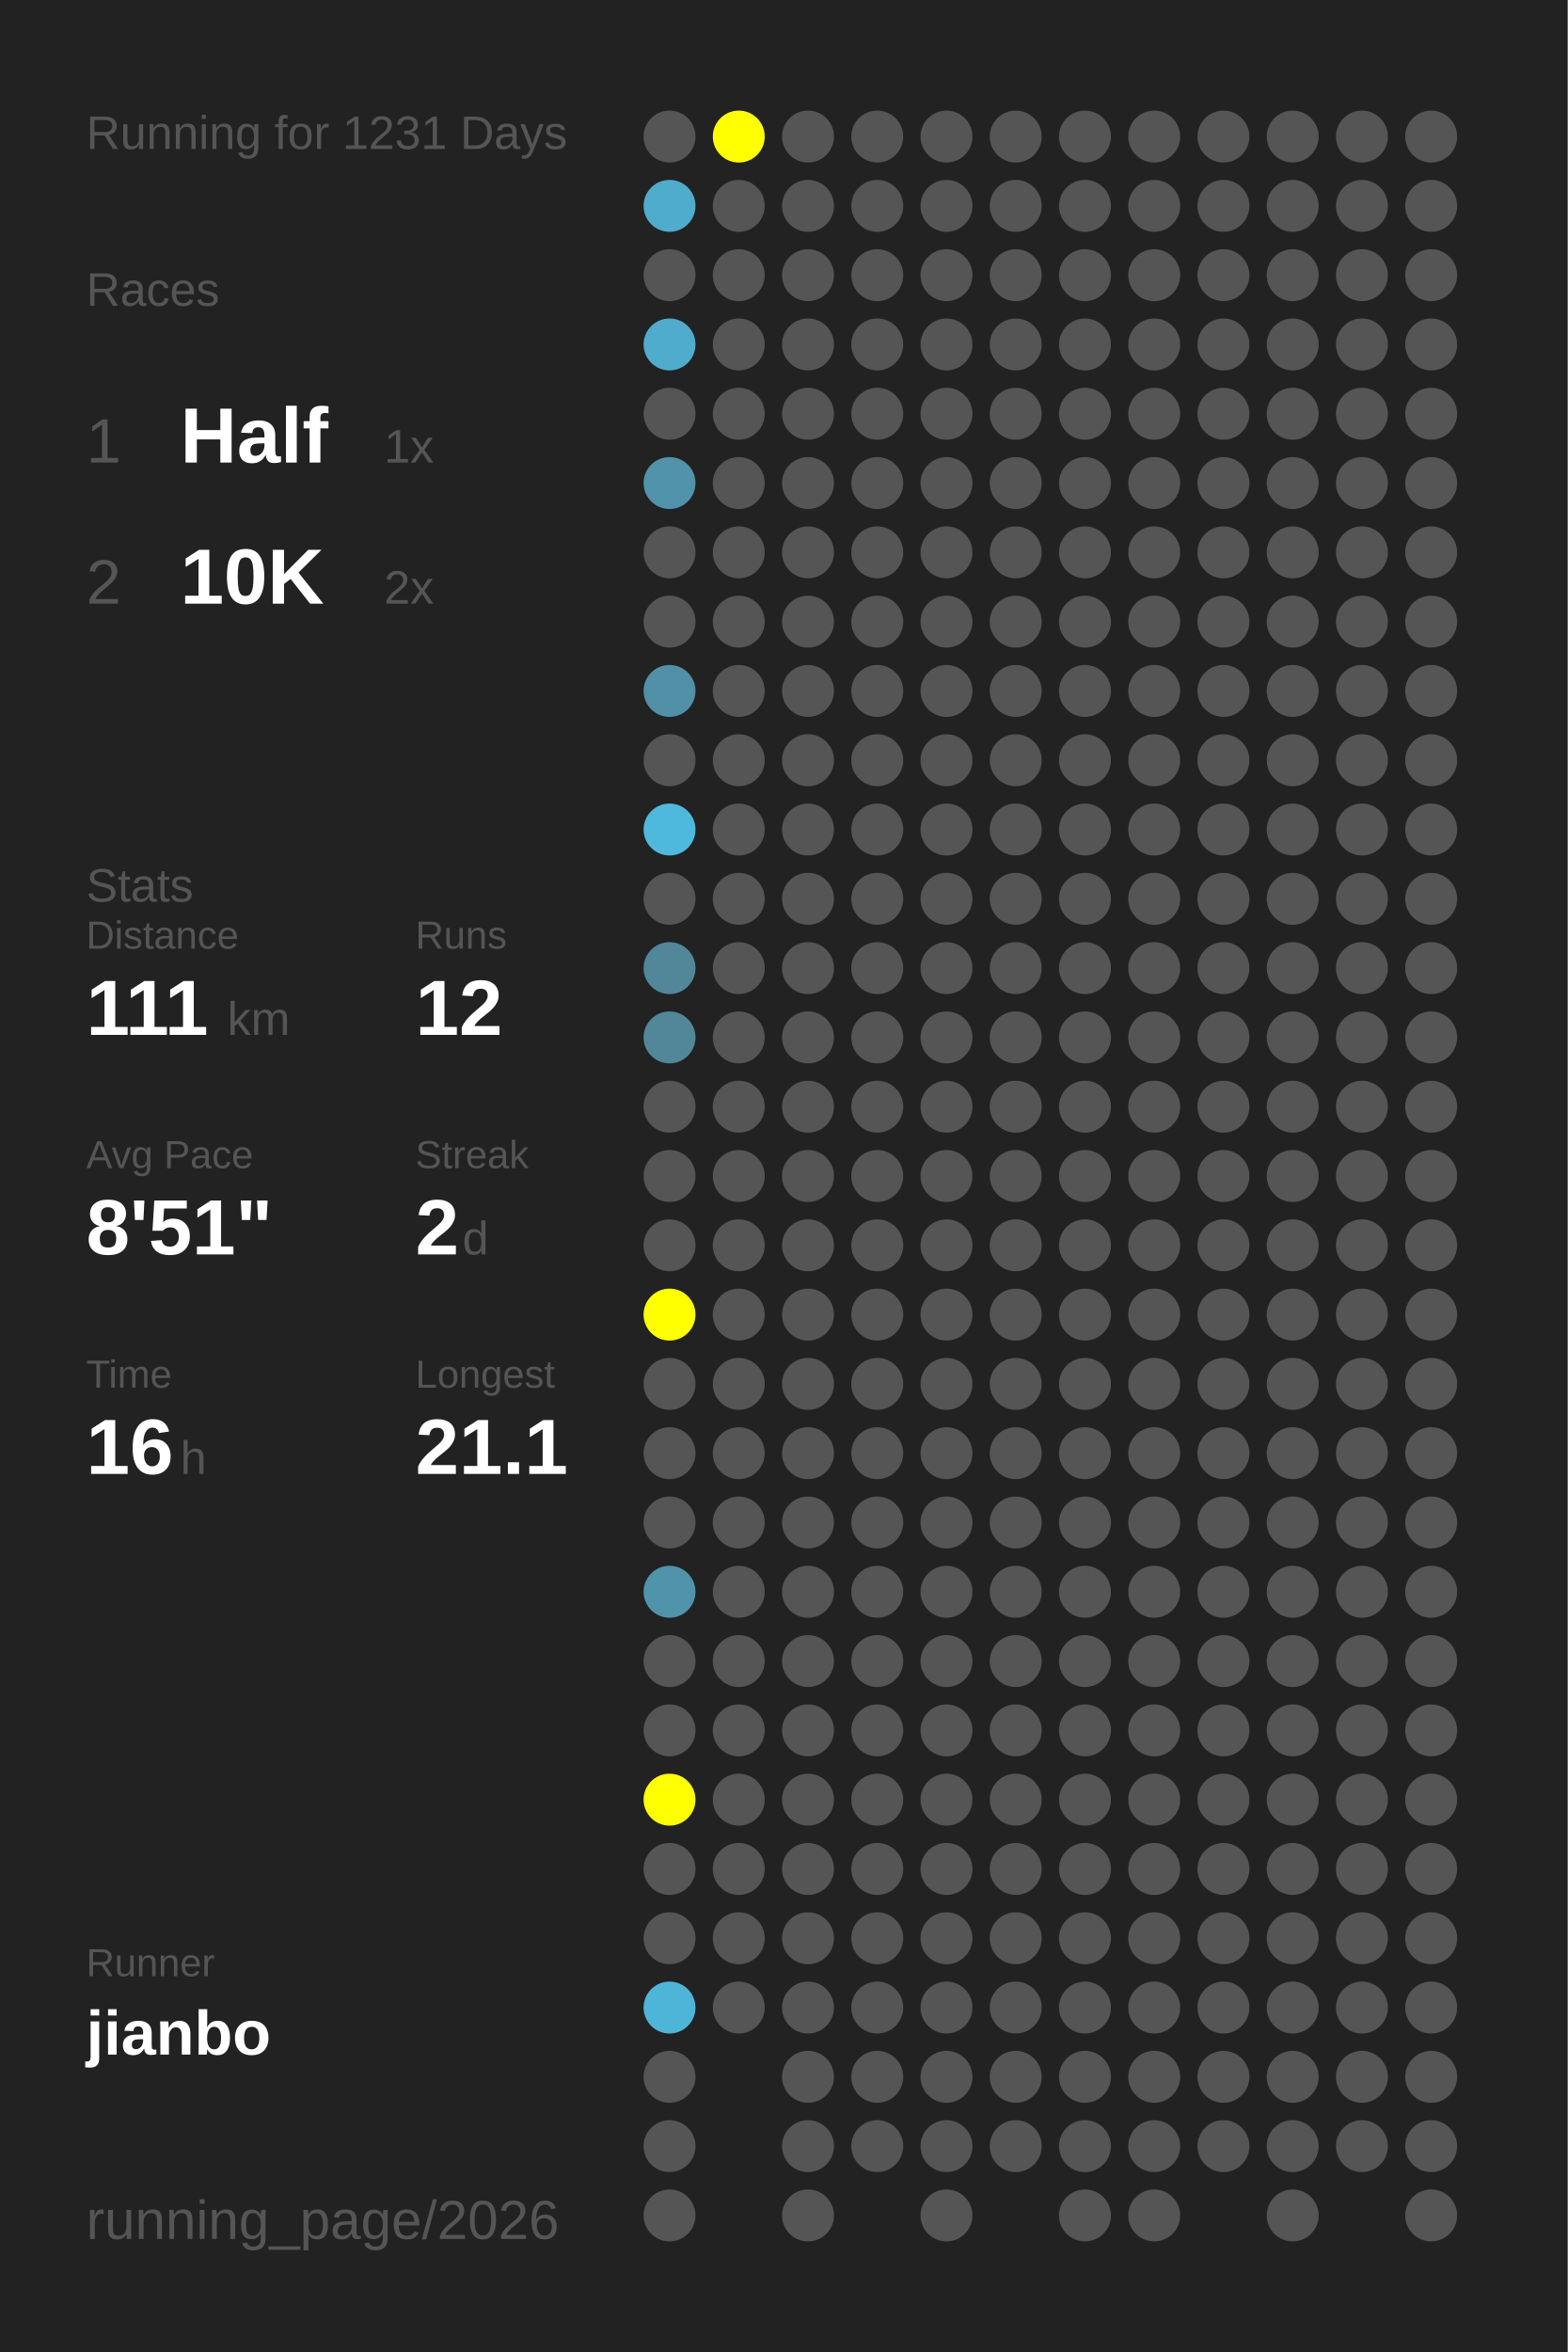
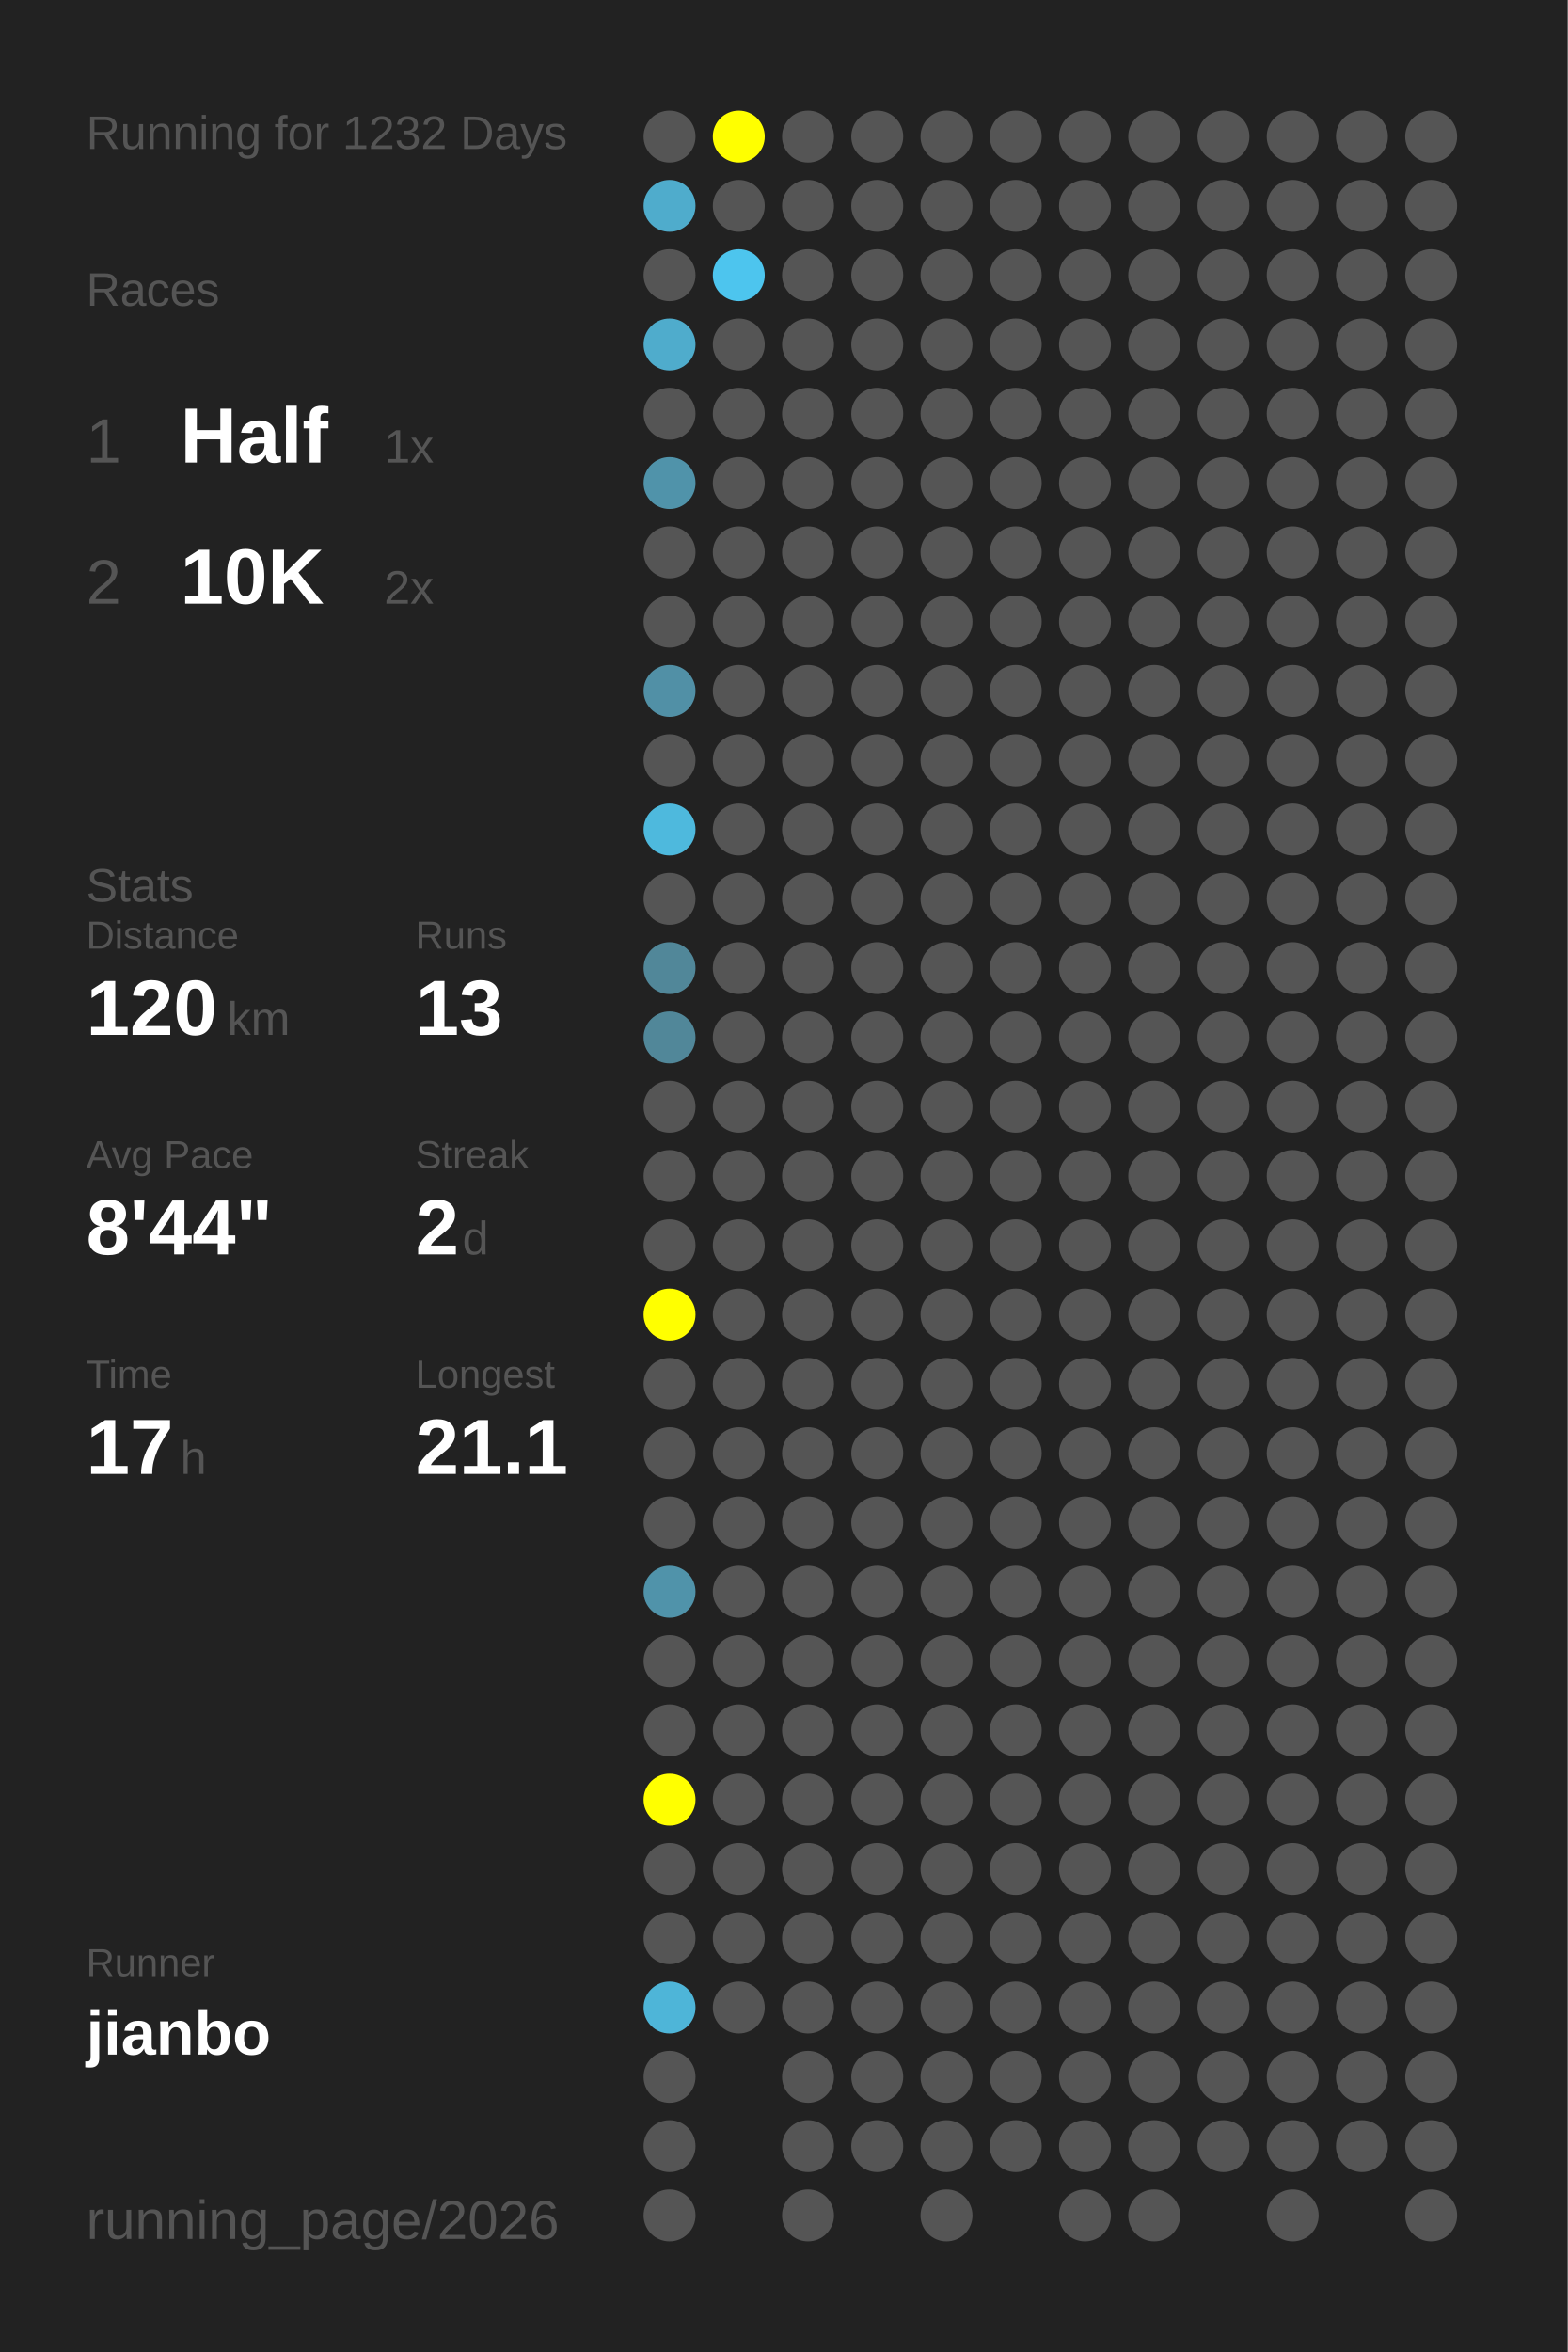
<svg xmlns="http://www.w3.org/2000/svg" baseProfile="full" height="300mm" version="1.1" viewBox="0,0,200,300" width="200mm">
  <defs />
  <rect fill="#222222" height="300" width="200" x="0" y="0" />
-   <text fill="#555555" style="font-size:6px; font-family:Arial;" x="11" y="19">Running for 1231 Days</text>
+   <text fill="#555555" style="font-size:6px; font-family:Arial;" x="11" y="19">Running for 1232 Days</text>
  <text fill="#555555" style="font-size:6px; font-family:Arial;" x="11" y="39">Races</text>
  <text fill="#555555" style="font-size:8px; font-family:Arial;" x="11" y="59">1</text>
  <text fill="#FFFFFF" style="font-size:10px; font-family:Arial; font-weight:bold;" x="23" y="59">Half</text>
  <text fill="#555555" style="font-size:6px; font-family:Arial;" x="49" y="59">1x</text>
  <text fill="#555555" style="font-size:8px; font-family:Arial;" x="11" y="77">2</text>
  <text fill="#FFFFFF" style="font-size:10px; font-family:Arial; font-weight:bold;" x="23" y="77">10K</text>
  <text fill="#555555" style="font-size:6px; font-family:Arial;" x="49" y="77">2x</text>
  <text fill="#555555" style="font-size:6px; font-family:Arial;" x="11" y="115">Stats</text>
  <text fill="#555555" style="font-size:5px; font-family:Arial;" x="11" y="121">Distance</text>
-   <text fill="#FFFFFF" style="font-size:10px; font-family:Arial; font-weight:bold;" x="11" y="132">111</text>
+   <text fill="#FFFFFF" style="font-size:10px; font-family:Arial; font-weight:bold;" x="11" y="132">120</text>
  <text fill="#555555" style="font-size:6px; font-family:Arial;" x="29" y="132">km</text>
  <text fill="#555555" style="font-size:5px; font-family:Arial;" x="53" y="121">Runs</text>
-   <text fill="#FFFFFF" style="font-size:10px; font-family:Arial; font-weight:bold;" x="53" y="132">12</text>
+   <text fill="#FFFFFF" style="font-size:10px; font-family:Arial; font-weight:bold;" x="53" y="132">13</text>
  <text fill="#555555" style="font-size:5px; font-family:Arial;" x="11" y="149">Avg Pace</text>
-   <text fill="#FFFFFF" style="font-size:10px; font-family:Arial; font-weight:bold;" x="11" y="160">8'51"</text>
+   <text fill="#FFFFFF" style="font-size:10px; font-family:Arial; font-weight:bold;" x="11" y="160">8'44"</text>
  <text fill="#555555" style="font-size:5px; font-family:Arial;" x="53" y="149">Streak</text>
  <text fill="#FFFFFF" style="font-size:10px; font-family:Arial; font-weight:bold;" x="53" y="160">2</text>
  <text fill="#555555" style="font-size:6px; font-family:Arial;" x="59" y="160">d</text>
  <text fill="#555555" style="font-size:5px; font-family:Arial;" x="11" y="177">Time</text>
-   <text fill="#FFFFFF" style="font-size:10px; font-family:Arial; font-weight:bold;" x="11" y="188">16</text>
+   <text fill="#FFFFFF" style="font-size:10px; font-family:Arial; font-weight:bold;" x="11" y="188">17</text>
  <text fill="#555555" style="font-size:6px; font-family:Arial;" x="23" y="188">h</text>
  <text fill="#555555" style="font-size:5px; font-family:Arial;" x="53" y="177">Longest</text>
  <text fill="#FFFFFF" style="font-size:10px; font-family:Arial; font-weight:bold;" x="53" y="188">21.1</text>
  <text fill="#555555" style="font-size:5px; font-family:Arial;" x="11" y="252.065">Runner</text>
  <text fill="#FFFFFF" style="font-size:8px; font-family:Arial; font-weight:bold;" x="11" y="262.065">jianbo</text>
  <text fill="#555555" style="font-size:7px; font-family:Arial;" x="11" y="285.581">running_page/2026</text>
  <circle cx="85.417" cy="17.419" fill="#555555" r="3.312" />
  <circle cx="85.417" cy="26.258" fill="#4faccc" r="3.312" />
  <circle cx="85.417" cy="35.097" fill="#555555" r="3.312" />
  <circle cx="85.417" cy="43.935" fill="#4faccc" r="3.312" />
  <circle cx="85.417" cy="52.774" fill="#555555" r="3.312" />
  <circle cx="85.417" cy="61.613" fill="#5093aa" r="3.312" />
  <circle cx="85.417" cy="70.452" fill="#555555" r="3.312" />
  <circle cx="85.417" cy="79.29" fill="#555555" r="3.312" />
  <circle cx="85.417" cy="88.129" fill="#5190a6" r="3.312" />
  <circle cx="85.417" cy="96.968" fill="#555555" r="3.312" />
  <circle cx="85.417" cy="105.806" fill="#4eb9dd" r="3.312" />
  <circle cx="85.417" cy="114.645" fill="#555555" r="3.312" />
  <circle cx="85.417" cy="123.484" fill="#518799" r="3.312" />
  <circle cx="85.417" cy="132.323" fill="#518799" r="3.312" />
  <circle cx="85.417" cy="141.161" fill="#555555" r="3.312" />
  <circle cx="85.417" cy="150" fill="#555555" r="3.312" />
  <circle cx="85.417" cy="158.839" fill="#555555" r="3.312" />
  <circle cx="85.417" cy="167.677" fill="#FFFF00" r="3.312" />
  <circle cx="85.417" cy="176.516" fill="#555555" r="3.312" />
  <circle cx="85.417" cy="185.355" fill="#555555" r="3.312" />
  <circle cx="85.417" cy="194.194" fill="#555555" r="3.312" />
  <circle cx="85.417" cy="203.032" fill="#5093aa" r="3.312" />
  <circle cx="85.417" cy="211.871" fill="#555555" r="3.312" />
  <circle cx="85.417" cy="220.71" fill="#555555" r="3.312" />
  <circle cx="85.417" cy="229.548" fill="#FFFF00" r="3.312" />
  <circle cx="85.417" cy="238.387" fill="#555555" r="3.312" />
  <circle cx="85.417" cy="247.226" fill="#555555" r="3.312" />
  <circle cx="85.417" cy="256.065" fill="#4eb5d8" r="3.312" />
  <circle cx="85.417" cy="264.903" fill="#555555" r="3.312" />
  <circle cx="85.417" cy="273.742" fill="#555555" r="3.312" />
  <circle cx="85.417" cy="282.581" fill="#555555" r="3.312" />
  <circle cx="94.25" cy="17.419" fill="#FFFF00" r="3.312" />
  <circle cx="94.25" cy="26.258" fill="#555555" r="3.312" />
-   <circle cx="94.25" cy="35.097" fill="#555555" r="3.312" />
+   <circle cx="94.25" cy="35.097" fill="#4dc5ee" r="3.312" />
  <circle cx="94.25" cy="43.935" fill="#555555" r="3.312" />
  <circle cx="94.25" cy="52.774" fill="#555555" r="3.312" />
  <circle cx="94.25" cy="61.613" fill="#555555" r="3.312" />
  <circle cx="94.25" cy="70.452" fill="#555555" r="3.312" />
  <circle cx="94.25" cy="79.29" fill="#555555" r="3.312" />
  <circle cx="94.25" cy="88.129" fill="#555555" r="3.312" />
  <circle cx="94.25" cy="96.968" fill="#555555" r="3.312" />
  <circle cx="94.25" cy="105.806" fill="#555555" r="3.312" />
  <circle cx="94.25" cy="114.645" fill="#555555" r="3.312" />
  <circle cx="94.25" cy="123.484" fill="#555555" r="3.312" />
  <circle cx="94.25" cy="132.323" fill="#555555" r="3.312" />
  <circle cx="94.25" cy="141.161" fill="#555555" r="3.312" />
  <circle cx="94.25" cy="150" fill="#555555" r="3.312" />
  <circle cx="94.25" cy="158.839" fill="#555555" r="3.312" />
  <circle cx="94.25" cy="167.677" fill="#555555" r="3.312" />
  <circle cx="94.25" cy="176.516" fill="#555555" r="3.312" />
  <circle cx="94.25" cy="185.355" fill="#555555" r="3.312" />
  <circle cx="94.25" cy="194.194" fill="#555555" r="3.312" />
  <circle cx="94.25" cy="203.032" fill="#555555" r="3.312" />
  <circle cx="94.25" cy="211.871" fill="#555555" r="3.312" />
  <circle cx="94.25" cy="220.71" fill="#555555" r="3.312" />
  <circle cx="94.25" cy="229.548" fill="#555555" r="3.312" />
  <circle cx="94.25" cy="238.387" fill="#555555" r="3.312" />
  <circle cx="94.25" cy="247.226" fill="#555555" r="3.312" />
  <circle cx="94.25" cy="256.065" fill="#555555" r="3.312" />
  <circle cx="103.083" cy="17.419" fill="#555555" r="3.312" />
  <circle cx="103.083" cy="26.258" fill="#555555" r="3.312" />
  <circle cx="103.083" cy="35.097" fill="#555555" r="3.312" />
  <circle cx="103.083" cy="43.935" fill="#555555" r="3.312" />
  <circle cx="103.083" cy="52.774" fill="#555555" r="3.312" />
  <circle cx="103.083" cy="61.613" fill="#555555" r="3.312" />
  <circle cx="103.083" cy="70.452" fill="#555555" r="3.312" />
  <circle cx="103.083" cy="79.29" fill="#555555" r="3.312" />
  <circle cx="103.083" cy="88.129" fill="#555555" r="3.312" />
  <circle cx="103.083" cy="96.968" fill="#555555" r="3.312" />
  <circle cx="103.083" cy="105.806" fill="#555555" r="3.312" />
  <circle cx="103.083" cy="114.645" fill="#555555" r="3.312" />
  <circle cx="103.083" cy="123.484" fill="#555555" r="3.312" />
  <circle cx="103.083" cy="132.323" fill="#555555" r="3.312" />
  <circle cx="103.083" cy="141.161" fill="#555555" r="3.312" />
  <circle cx="103.083" cy="150" fill="#555555" r="3.312" />
  <circle cx="103.083" cy="158.839" fill="#555555" r="3.312" />
  <circle cx="103.083" cy="167.677" fill="#555555" r="3.312" />
  <circle cx="103.083" cy="176.516" fill="#555555" r="3.312" />
  <circle cx="103.083" cy="185.355" fill="#555555" r="3.312" />
  <circle cx="103.083" cy="194.194" fill="#555555" r="3.312" />
  <circle cx="103.083" cy="203.032" fill="#555555" r="3.312" />
  <circle cx="103.083" cy="211.871" fill="#555555" r="3.312" />
  <circle cx="103.083" cy="220.71" fill="#555555" r="3.312" />
  <circle cx="103.083" cy="229.548" fill="#555555" r="3.312" />
  <circle cx="103.083" cy="238.387" fill="#555555" r="3.312" />
  <circle cx="103.083" cy="247.226" fill="#555555" r="3.312" />
  <circle cx="103.083" cy="256.065" fill="#555555" r="3.312" />
  <circle cx="103.083" cy="264.903" fill="#555555" r="3.312" />
  <circle cx="103.083" cy="273.742" fill="#555555" r="3.312" />
  <circle cx="103.083" cy="282.581" fill="#555555" r="3.312" />
  <circle cx="111.917" cy="17.419" fill="#555555" r="3.312" />
  <circle cx="111.917" cy="26.258" fill="#555555" r="3.312" />
  <circle cx="111.917" cy="35.097" fill="#555555" r="3.312" />
  <circle cx="111.917" cy="43.935" fill="#555555" r="3.312" />
  <circle cx="111.917" cy="52.774" fill="#555555" r="3.312" />
  <circle cx="111.917" cy="61.613" fill="#555555" r="3.312" />
  <circle cx="111.917" cy="70.452" fill="#555555" r="3.312" />
  <circle cx="111.917" cy="79.29" fill="#555555" r="3.312" />
  <circle cx="111.917" cy="88.129" fill="#555555" r="3.312" />
  <circle cx="111.917" cy="96.968" fill="#555555" r="3.312" />
  <circle cx="111.917" cy="105.806" fill="#555555" r="3.312" />
  <circle cx="111.917" cy="114.645" fill="#555555" r="3.312" />
  <circle cx="111.917" cy="123.484" fill="#555555" r="3.312" />
  <circle cx="111.917" cy="132.323" fill="#555555" r="3.312" />
  <circle cx="111.917" cy="141.161" fill="#555555" r="3.312" />
  <circle cx="111.917" cy="150" fill="#555555" r="3.312" />
  <circle cx="111.917" cy="158.839" fill="#555555" r="3.312" />
  <circle cx="111.917" cy="167.677" fill="#555555" r="3.312" />
  <circle cx="111.917" cy="176.516" fill="#555555" r="3.312" />
  <circle cx="111.917" cy="185.355" fill="#555555" r="3.312" />
  <circle cx="111.917" cy="194.194" fill="#555555" r="3.312" />
  <circle cx="111.917" cy="203.032" fill="#555555" r="3.312" />
  <circle cx="111.917" cy="211.871" fill="#555555" r="3.312" />
  <circle cx="111.917" cy="220.71" fill="#555555" r="3.312" />
  <circle cx="111.917" cy="229.548" fill="#555555" r="3.312" />
  <circle cx="111.917" cy="238.387" fill="#555555" r="3.312" />
  <circle cx="111.917" cy="247.226" fill="#555555" r="3.312" />
  <circle cx="111.917" cy="256.065" fill="#555555" r="3.312" />
  <circle cx="111.917" cy="264.903" fill="#555555" r="3.312" />
  <circle cx="111.917" cy="273.742" fill="#555555" r="3.312" />
  <circle cx="120.75" cy="17.419" fill="#555555" r="3.312" />
  <circle cx="120.75" cy="26.258" fill="#555555" r="3.312" />
  <circle cx="120.75" cy="35.097" fill="#555555" r="3.312" />
  <circle cx="120.75" cy="43.935" fill="#555555" r="3.312" />
  <circle cx="120.75" cy="52.774" fill="#555555" r="3.312" />
  <circle cx="120.75" cy="61.613" fill="#555555" r="3.312" />
  <circle cx="120.75" cy="70.452" fill="#555555" r="3.312" />
  <circle cx="120.75" cy="79.29" fill="#555555" r="3.312" />
  <circle cx="120.75" cy="88.129" fill="#555555" r="3.312" />
  <circle cx="120.75" cy="96.968" fill="#555555" r="3.312" />
  <circle cx="120.75" cy="105.806" fill="#555555" r="3.312" />
  <circle cx="120.75" cy="114.645" fill="#555555" r="3.312" />
  <circle cx="120.75" cy="123.484" fill="#555555" r="3.312" />
  <circle cx="120.75" cy="132.323" fill="#555555" r="3.312" />
  <circle cx="120.75" cy="141.161" fill="#555555" r="3.312" />
  <circle cx="120.75" cy="150" fill="#555555" r="3.312" />
  <circle cx="120.75" cy="158.839" fill="#555555" r="3.312" />
  <circle cx="120.75" cy="167.677" fill="#555555" r="3.312" />
  <circle cx="120.75" cy="176.516" fill="#555555" r="3.312" />
  <circle cx="120.75" cy="185.355" fill="#555555" r="3.312" />
  <circle cx="120.75" cy="194.194" fill="#555555" r="3.312" />
  <circle cx="120.75" cy="203.032" fill="#555555" r="3.312" />
  <circle cx="120.75" cy="211.871" fill="#555555" r="3.312" />
  <circle cx="120.75" cy="220.71" fill="#555555" r="3.312" />
  <circle cx="120.75" cy="229.548" fill="#555555" r="3.312" />
  <circle cx="120.75" cy="238.387" fill="#555555" r="3.312" />
  <circle cx="120.75" cy="247.226" fill="#555555" r="3.312" />
  <circle cx="120.75" cy="256.065" fill="#555555" r="3.312" />
  <circle cx="120.75" cy="264.903" fill="#555555" r="3.312" />
  <circle cx="120.75" cy="273.742" fill="#555555" r="3.312" />
  <circle cx="120.75" cy="282.581" fill="#555555" r="3.312" />
  <circle cx="129.583" cy="17.419" fill="#555555" r="3.312" />
  <circle cx="129.583" cy="26.258" fill="#555555" r="3.312" />
  <circle cx="129.583" cy="35.097" fill="#555555" r="3.312" />
  <circle cx="129.583" cy="43.935" fill="#555555" r="3.312" />
  <circle cx="129.583" cy="52.774" fill="#555555" r="3.312" />
  <circle cx="129.583" cy="61.613" fill="#555555" r="3.312" />
  <circle cx="129.583" cy="70.452" fill="#555555" r="3.312" />
  <circle cx="129.583" cy="79.29" fill="#555555" r="3.312" />
  <circle cx="129.583" cy="88.129" fill="#555555" r="3.312" />
  <circle cx="129.583" cy="96.968" fill="#555555" r="3.312" />
  <circle cx="129.583" cy="105.806" fill="#555555" r="3.312" />
  <circle cx="129.583" cy="114.645" fill="#555555" r="3.312" />
  <circle cx="129.583" cy="123.484" fill="#555555" r="3.312" />
  <circle cx="129.583" cy="132.323" fill="#555555" r="3.312" />
  <circle cx="129.583" cy="141.161" fill="#555555" r="3.312" />
  <circle cx="129.583" cy="150" fill="#555555" r="3.312" />
  <circle cx="129.583" cy="158.839" fill="#555555" r="3.312" />
  <circle cx="129.583" cy="167.677" fill="#555555" r="3.312" />
  <circle cx="129.583" cy="176.516" fill="#555555" r="3.312" />
  <circle cx="129.583" cy="185.355" fill="#555555" r="3.312" />
  <circle cx="129.583" cy="194.194" fill="#555555" r="3.312" />
  <circle cx="129.583" cy="203.032" fill="#555555" r="3.312" />
  <circle cx="129.583" cy="211.871" fill="#555555" r="3.312" />
  <circle cx="129.583" cy="220.71" fill="#555555" r="3.312" />
  <circle cx="129.583" cy="229.548" fill="#555555" r="3.312" />
  <circle cx="129.583" cy="238.387" fill="#555555" r="3.312" />
  <circle cx="129.583" cy="247.226" fill="#555555" r="3.312" />
  <circle cx="129.583" cy="256.065" fill="#555555" r="3.312" />
  <circle cx="129.583" cy="264.903" fill="#555555" r="3.312" />
  <circle cx="129.583" cy="273.742" fill="#555555" r="3.312" />
  <circle cx="138.417" cy="17.419" fill="#555555" r="3.312" />
  <circle cx="138.417" cy="26.258" fill="#555555" r="3.312" />
  <circle cx="138.417" cy="35.097" fill="#555555" r="3.312" />
  <circle cx="138.417" cy="43.935" fill="#555555" r="3.312" />
  <circle cx="138.417" cy="52.774" fill="#555555" r="3.312" />
  <circle cx="138.417" cy="61.613" fill="#555555" r="3.312" />
  <circle cx="138.417" cy="70.452" fill="#555555" r="3.312" />
  <circle cx="138.417" cy="79.29" fill="#555555" r="3.312" />
  <circle cx="138.417" cy="88.129" fill="#555555" r="3.312" />
  <circle cx="138.417" cy="96.968" fill="#555555" r="3.312" />
  <circle cx="138.417" cy="105.806" fill="#555555" r="3.312" />
  <circle cx="138.417" cy="114.645" fill="#555555" r="3.312" />
  <circle cx="138.417" cy="123.484" fill="#555555" r="3.312" />
  <circle cx="138.417" cy="132.323" fill="#555555" r="3.312" />
  <circle cx="138.417" cy="141.161" fill="#555555" r="3.312" />
  <circle cx="138.417" cy="150" fill="#555555" r="3.312" />
  <circle cx="138.417" cy="158.839" fill="#555555" r="3.312" />
  <circle cx="138.417" cy="167.677" fill="#555555" r="3.312" />
  <circle cx="138.417" cy="176.516" fill="#555555" r="3.312" />
  <circle cx="138.417" cy="185.355" fill="#555555" r="3.312" />
  <circle cx="138.417" cy="194.194" fill="#555555" r="3.312" />
  <circle cx="138.417" cy="203.032" fill="#555555" r="3.312" />
  <circle cx="138.417" cy="211.871" fill="#555555" r="3.312" />
  <circle cx="138.417" cy="220.71" fill="#555555" r="3.312" />
  <circle cx="138.417" cy="229.548" fill="#555555" r="3.312" />
  <circle cx="138.417" cy="238.387" fill="#555555" r="3.312" />
  <circle cx="138.417" cy="247.226" fill="#555555" r="3.312" />
  <circle cx="138.417" cy="256.065" fill="#555555" r="3.312" />
  <circle cx="138.417" cy="264.903" fill="#555555" r="3.312" />
  <circle cx="138.417" cy="273.742" fill="#555555" r="3.312" />
  <circle cx="138.417" cy="282.581" fill="#555555" r="3.312" />
  <circle cx="147.25" cy="17.419" fill="#555555" r="3.312" />
  <circle cx="147.25" cy="26.258" fill="#555555" r="3.312" />
  <circle cx="147.25" cy="35.097" fill="#555555" r="3.312" />
  <circle cx="147.25" cy="43.935" fill="#555555" r="3.312" />
  <circle cx="147.25" cy="52.774" fill="#555555" r="3.312" />
  <circle cx="147.25" cy="61.613" fill="#555555" r="3.312" />
  <circle cx="147.25" cy="70.452" fill="#555555" r="3.312" />
  <circle cx="147.25" cy="79.29" fill="#555555" r="3.312" />
  <circle cx="147.25" cy="88.129" fill="#555555" r="3.312" />
  <circle cx="147.25" cy="96.968" fill="#555555" r="3.312" />
  <circle cx="147.25" cy="105.806" fill="#555555" r="3.312" />
  <circle cx="147.25" cy="114.645" fill="#555555" r="3.312" />
  <circle cx="147.25" cy="123.484" fill="#555555" r="3.312" />
  <circle cx="147.25" cy="132.323" fill="#555555" r="3.312" />
  <circle cx="147.25" cy="141.161" fill="#555555" r="3.312" />
  <circle cx="147.25" cy="150" fill="#555555" r="3.312" />
  <circle cx="147.25" cy="158.839" fill="#555555" r="3.312" />
  <circle cx="147.25" cy="167.677" fill="#555555" r="3.312" />
  <circle cx="147.25" cy="176.516" fill="#555555" r="3.312" />
  <circle cx="147.25" cy="185.355" fill="#555555" r="3.312" />
  <circle cx="147.25" cy="194.194" fill="#555555" r="3.312" />
  <circle cx="147.25" cy="203.032" fill="#555555" r="3.312" />
  <circle cx="147.25" cy="211.871" fill="#555555" r="3.312" />
  <circle cx="147.25" cy="220.71" fill="#555555" r="3.312" />
  <circle cx="147.25" cy="229.548" fill="#555555" r="3.312" />
  <circle cx="147.25" cy="238.387" fill="#555555" r="3.312" />
  <circle cx="147.25" cy="247.226" fill="#555555" r="3.312" />
  <circle cx="147.25" cy="256.065" fill="#555555" r="3.312" />
  <circle cx="147.25" cy="264.903" fill="#555555" r="3.312" />
  <circle cx="147.25" cy="273.742" fill="#555555" r="3.312" />
  <circle cx="147.25" cy="282.581" fill="#555555" r="3.312" />
  <circle cx="156.083" cy="17.419" fill="#555555" r="3.312" />
  <circle cx="156.083" cy="26.258" fill="#555555" r="3.312" />
  <circle cx="156.083" cy="35.097" fill="#555555" r="3.312" />
  <circle cx="156.083" cy="43.935" fill="#555555" r="3.312" />
  <circle cx="156.083" cy="52.774" fill="#555555" r="3.312" />
  <circle cx="156.083" cy="61.613" fill="#555555" r="3.312" />
  <circle cx="156.083" cy="70.452" fill="#555555" r="3.312" />
  <circle cx="156.083" cy="79.29" fill="#555555" r="3.312" />
  <circle cx="156.083" cy="88.129" fill="#555555" r="3.312" />
  <circle cx="156.083" cy="96.968" fill="#555555" r="3.312" />
  <circle cx="156.083" cy="105.806" fill="#555555" r="3.312" />
  <circle cx="156.083" cy="114.645" fill="#555555" r="3.312" />
  <circle cx="156.083" cy="123.484" fill="#555555" r="3.312" />
  <circle cx="156.083" cy="132.323" fill="#555555" r="3.312" />
  <circle cx="156.083" cy="141.161" fill="#555555" r="3.312" />
  <circle cx="156.083" cy="150" fill="#555555" r="3.312" />
  <circle cx="156.083" cy="158.839" fill="#555555" r="3.312" />
  <circle cx="156.083" cy="167.677" fill="#555555" r="3.312" />
  <circle cx="156.083" cy="176.516" fill="#555555" r="3.312" />
  <circle cx="156.083" cy="185.355" fill="#555555" r="3.312" />
  <circle cx="156.083" cy="194.194" fill="#555555" r="3.312" />
  <circle cx="156.083" cy="203.032" fill="#555555" r="3.312" />
  <circle cx="156.083" cy="211.871" fill="#555555" r="3.312" />
  <circle cx="156.083" cy="220.71" fill="#555555" r="3.312" />
  <circle cx="156.083" cy="229.548" fill="#555555" r="3.312" />
  <circle cx="156.083" cy="238.387" fill="#555555" r="3.312" />
  <circle cx="156.083" cy="247.226" fill="#555555" r="3.312" />
  <circle cx="156.083" cy="256.065" fill="#555555" r="3.312" />
  <circle cx="156.083" cy="264.903" fill="#555555" r="3.312" />
  <circle cx="156.083" cy="273.742" fill="#555555" r="3.312" />
  <circle cx="164.917" cy="17.419" fill="#555555" r="3.312" />
  <circle cx="164.917" cy="26.258" fill="#555555" r="3.312" />
  <circle cx="164.917" cy="35.097" fill="#555555" r="3.312" />
  <circle cx="164.917" cy="43.935" fill="#555555" r="3.312" />
  <circle cx="164.917" cy="52.774" fill="#555555" r="3.312" />
  <circle cx="164.917" cy="61.613" fill="#555555" r="3.312" />
  <circle cx="164.917" cy="70.452" fill="#555555" r="3.312" />
  <circle cx="164.917" cy="79.29" fill="#555555" r="3.312" />
  <circle cx="164.917" cy="88.129" fill="#555555" r="3.312" />
  <circle cx="164.917" cy="96.968" fill="#555555" r="3.312" />
  <circle cx="164.917" cy="105.806" fill="#555555" r="3.312" />
  <circle cx="164.917" cy="114.645" fill="#555555" r="3.312" />
  <circle cx="164.917" cy="123.484" fill="#555555" r="3.312" />
  <circle cx="164.917" cy="132.323" fill="#555555" r="3.312" />
  <circle cx="164.917" cy="141.161" fill="#555555" r="3.312" />
  <circle cx="164.917" cy="150" fill="#555555" r="3.312" />
  <circle cx="164.917" cy="158.839" fill="#555555" r="3.312" />
  <circle cx="164.917" cy="167.677" fill="#555555" r="3.312" />
  <circle cx="164.917" cy="176.516" fill="#555555" r="3.312" />
  <circle cx="164.917" cy="185.355" fill="#555555" r="3.312" />
  <circle cx="164.917" cy="194.194" fill="#555555" r="3.312" />
  <circle cx="164.917" cy="203.032" fill="#555555" r="3.312" />
  <circle cx="164.917" cy="211.871" fill="#555555" r="3.312" />
  <circle cx="164.917" cy="220.71" fill="#555555" r="3.312" />
  <circle cx="164.917" cy="229.548" fill="#555555" r="3.312" />
  <circle cx="164.917" cy="238.387" fill="#555555" r="3.312" />
  <circle cx="164.917" cy="247.226" fill="#555555" r="3.312" />
  <circle cx="164.917" cy="256.065" fill="#555555" r="3.312" />
  <circle cx="164.917" cy="264.903" fill="#555555" r="3.312" />
  <circle cx="164.917" cy="273.742" fill="#555555" r="3.312" />
  <circle cx="164.917" cy="282.581" fill="#555555" r="3.312" />
  <circle cx="173.75" cy="17.419" fill="#555555" r="3.312" />
  <circle cx="173.75" cy="26.258" fill="#555555" r="3.312" />
  <circle cx="173.75" cy="35.097" fill="#555555" r="3.312" />
  <circle cx="173.75" cy="43.935" fill="#555555" r="3.312" />
  <circle cx="173.75" cy="52.774" fill="#555555" r="3.312" />
  <circle cx="173.75" cy="61.613" fill="#555555" r="3.312" />
  <circle cx="173.75" cy="70.452" fill="#555555" r="3.312" />
  <circle cx="173.75" cy="79.29" fill="#555555" r="3.312" />
  <circle cx="173.75" cy="88.129" fill="#555555" r="3.312" />
  <circle cx="173.75" cy="96.968" fill="#555555" r="3.312" />
  <circle cx="173.75" cy="105.806" fill="#555555" r="3.312" />
  <circle cx="173.75" cy="114.645" fill="#555555" r="3.312" />
  <circle cx="173.75" cy="123.484" fill="#555555" r="3.312" />
  <circle cx="173.75" cy="132.323" fill="#555555" r="3.312" />
  <circle cx="173.75" cy="141.161" fill="#555555" r="3.312" />
  <circle cx="173.75" cy="150" fill="#555555" r="3.312" />
  <circle cx="173.75" cy="158.839" fill="#555555" r="3.312" />
  <circle cx="173.75" cy="167.677" fill="#555555" r="3.312" />
  <circle cx="173.75" cy="176.516" fill="#555555" r="3.312" />
  <circle cx="173.75" cy="185.355" fill="#555555" r="3.312" />
  <circle cx="173.75" cy="194.194" fill="#555555" r="3.312" />
  <circle cx="173.75" cy="203.032" fill="#555555" r="3.312" />
  <circle cx="173.75" cy="211.871" fill="#555555" r="3.312" />
  <circle cx="173.75" cy="220.71" fill="#555555" r="3.312" />
  <circle cx="173.75" cy="229.548" fill="#555555" r="3.312" />
  <circle cx="173.75" cy="238.387" fill="#555555" r="3.312" />
  <circle cx="173.75" cy="247.226" fill="#555555" r="3.312" />
  <circle cx="173.75" cy="256.065" fill="#555555" r="3.312" />
  <circle cx="173.75" cy="264.903" fill="#555555" r="3.312" />
  <circle cx="173.75" cy="273.742" fill="#555555" r="3.312" />
  <circle cx="182.583" cy="17.419" fill="#555555" r="3.312" />
  <circle cx="182.583" cy="26.258" fill="#555555" r="3.312" />
  <circle cx="182.583" cy="35.097" fill="#555555" r="3.312" />
  <circle cx="182.583" cy="43.935" fill="#555555" r="3.312" />
  <circle cx="182.583" cy="52.774" fill="#555555" r="3.312" />
  <circle cx="182.583" cy="61.613" fill="#555555" r="3.312" />
  <circle cx="182.583" cy="70.452" fill="#555555" r="3.312" />
  <circle cx="182.583" cy="79.29" fill="#555555" r="3.312" />
  <circle cx="182.583" cy="88.129" fill="#555555" r="3.312" />
  <circle cx="182.583" cy="96.968" fill="#555555" r="3.312" />
  <circle cx="182.583" cy="105.806" fill="#555555" r="3.312" />
  <circle cx="182.583" cy="114.645" fill="#555555" r="3.312" />
  <circle cx="182.583" cy="123.484" fill="#555555" r="3.312" />
  <circle cx="182.583" cy="132.323" fill="#555555" r="3.312" />
  <circle cx="182.583" cy="141.161" fill="#555555" r="3.312" />
  <circle cx="182.583" cy="150" fill="#555555" r="3.312" />
  <circle cx="182.583" cy="158.839" fill="#555555" r="3.312" />
  <circle cx="182.583" cy="167.677" fill="#555555" r="3.312" />
  <circle cx="182.583" cy="176.516" fill="#555555" r="3.312" />
  <circle cx="182.583" cy="185.355" fill="#555555" r="3.312" />
  <circle cx="182.583" cy="194.194" fill="#555555" r="3.312" />
  <circle cx="182.583" cy="203.032" fill="#555555" r="3.312" />
  <circle cx="182.583" cy="211.871" fill="#555555" r="3.312" />
  <circle cx="182.583" cy="220.71" fill="#555555" r="3.312" />
  <circle cx="182.583" cy="229.548" fill="#555555" r="3.312" />
  <circle cx="182.583" cy="238.387" fill="#555555" r="3.312" />
  <circle cx="182.583" cy="247.226" fill="#555555" r="3.312" />
  <circle cx="182.583" cy="256.065" fill="#555555" r="3.312" />
  <circle cx="182.583" cy="264.903" fill="#555555" r="3.312" />
  <circle cx="182.583" cy="273.742" fill="#555555" r="3.312" />
  <circle cx="182.583" cy="282.581" fill="#555555" r="3.312" />
</svg>
